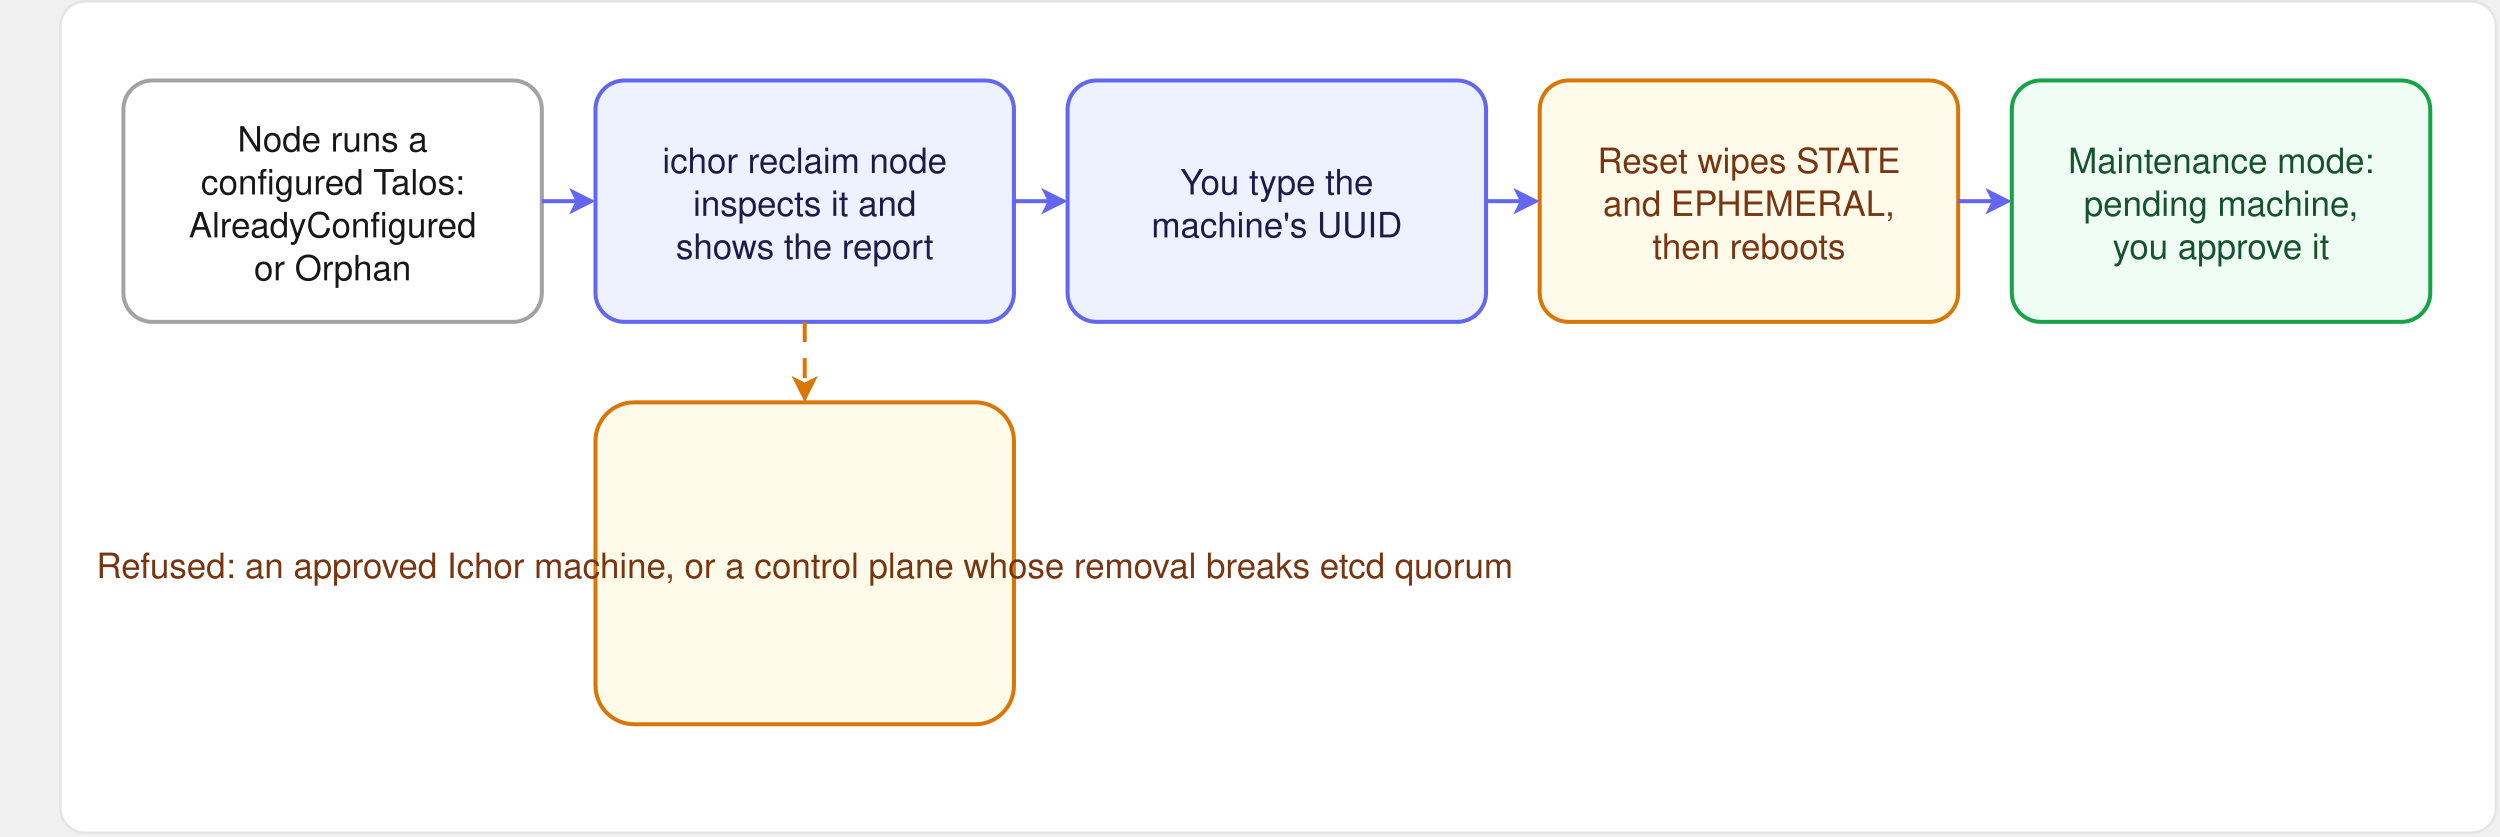
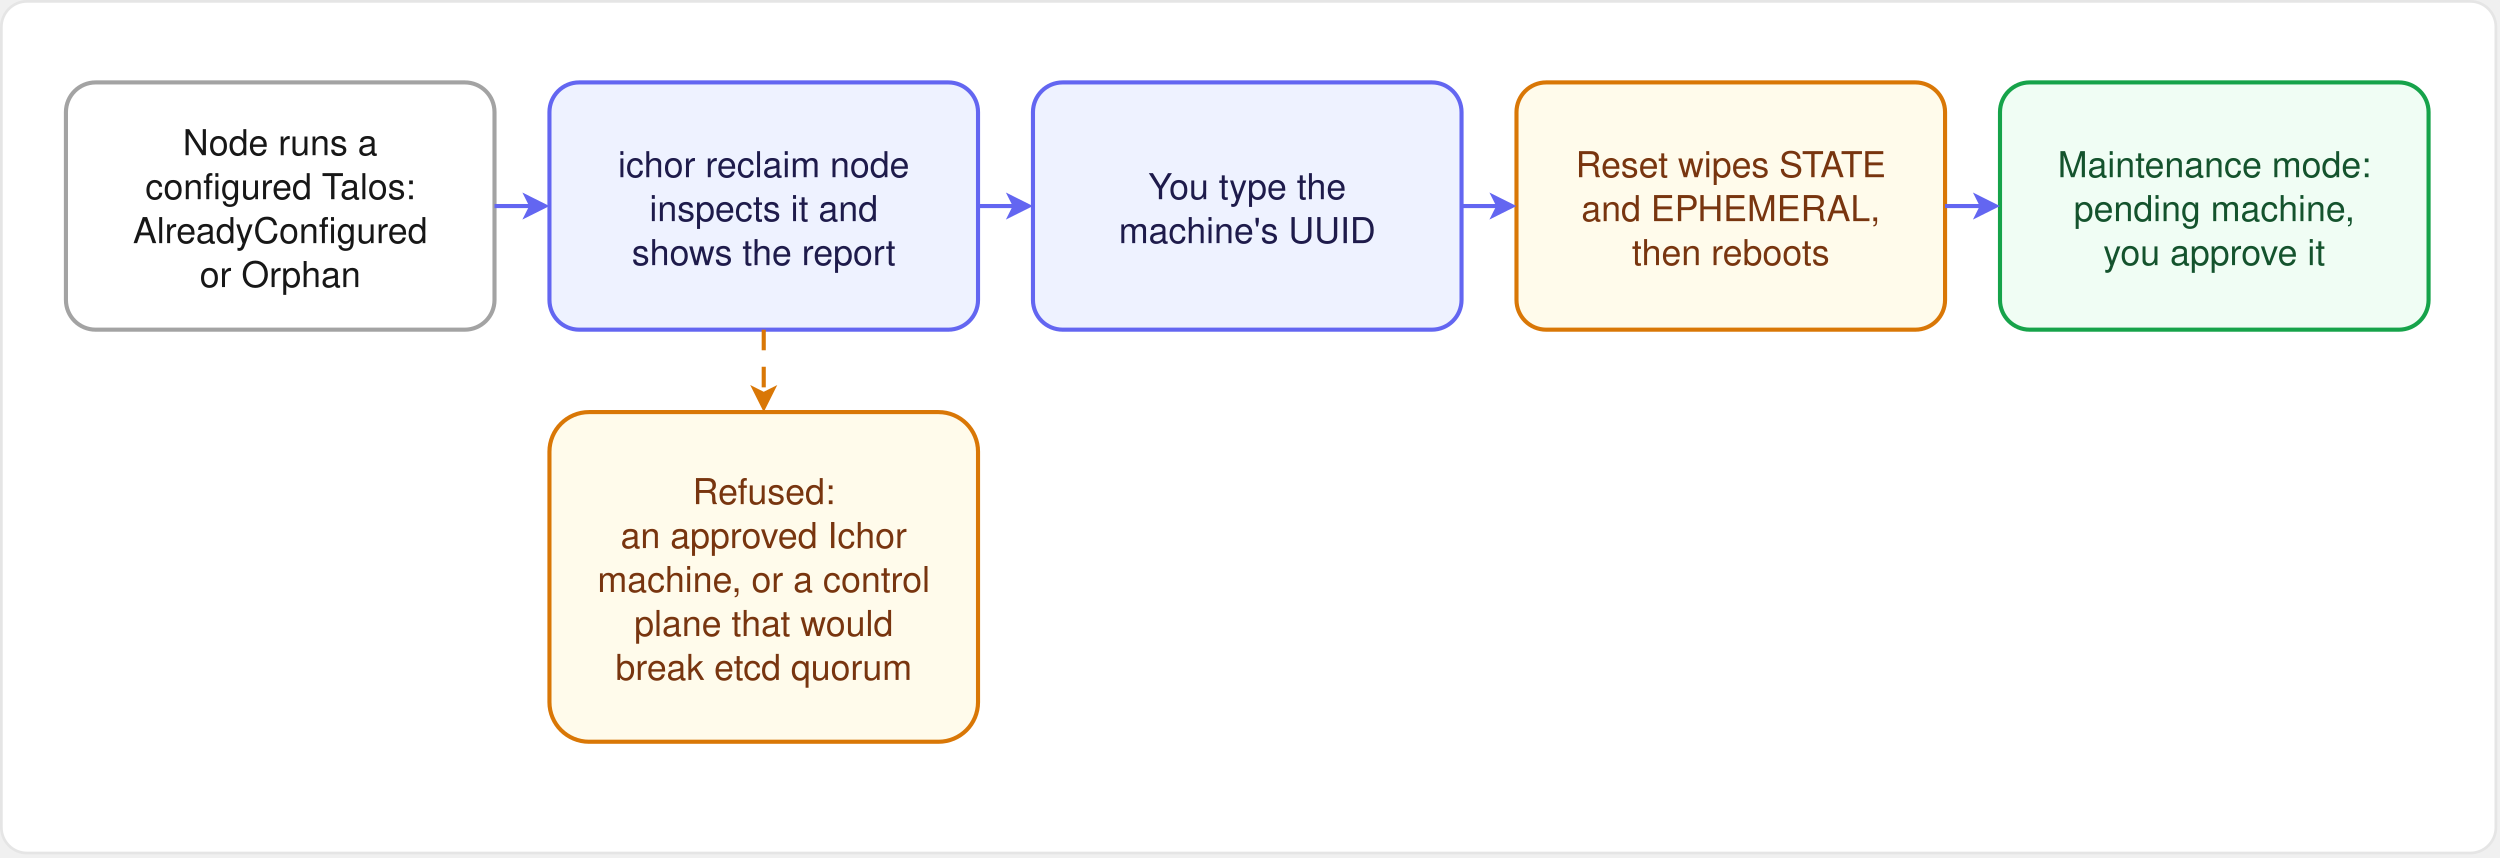
- <svg xmlns="http://www.w3.org/2000/svg" style="background: transparent; background-color: transparent; color-scheme: light;" version="1.1" width="932px" height="312px" viewBox="0 0 932 312" content="&lt;mxfile host=&quot;Electron&quot;&gt;&#10;  &lt;diagram id=&quot;reclaim a machine flow&quot; name=&quot;reclaim a machine flow&quot;&gt;&#10;    &lt;mxGraphModel grid=&quot;0&quot; gridSize=&quot;10&quot; guides=&quot;1&quot; tooltips=&quot;1&quot; connect=&quot;1&quot; arrows=&quot;1&quot; fold=&quot;0&quot; page=&quot;0&quot; pageScale=&quot;1&quot; pageWidth=&quot;928&quot; pageHeight=&quot;330&quot; math=&quot;0&quot; shadow=&quot;0&quot;&gt;&#10;      &lt;root&gt;&#10;        &lt;mxCell id=&quot;0&quot; style=&quot;html=0;&quot; /&gt;&#10;        &lt;mxCell id=&quot;1&quot; parent=&quot;0&quot; style=&quot;html=0;&quot; /&gt;&#10;        &lt;mxCell id=&quot;pn&quot; parent=&quot;1&quot; style=&quot;rounded=1;arcSize=3;fillColor=light-dark(#FFFFFF,#0A0A0A);strokeColor=light-dark(#E5E5E5,#262626);strokeWidth=1;html=0;&quot; value=&quot;&quot; vertex=&quot;1&quot;&gt;&#10;          &lt;mxGeometry height=&quot;310&quot; width=&quot;908&quot; x=&quot;10&quot; y=&quot;10&quot; as=&quot;geometry&quot; /&gt;&#10;        &lt;/mxCell&gt;&#10;        &lt;mxCell id=&quot;n0&quot; parent=&quot;1&quot; style=&quot;rounded=1;arcSize=12;fillColor=light-dark(#FFFFFF,#1A1A1A);strokeColor=light-dark(#A3A3A3,#525252);strokeWidth=1.5;fontColor=light-dark(#171717,#FAFAFA);fontFamily=Helvetica;fontSize=13;align=center;verticalAlign=middle;html=0;&quot; value=&quot;Node runs a&amp;#xa;configured Talos:&amp;#xa;AlreadyConfigured&amp;#xa;or Orphan&quot; vertex=&quot;1&quot;&gt;&#10;          &lt;mxGeometry height=&quot;90&quot; width=&quot;156&quot; x=&quot;34&quot; y=&quot;40&quot; as=&quot;geometry&quot; /&gt;&#10;        &lt;/mxCell&gt;&#10;        &lt;mxCell id=&quot;n1&quot; parent=&quot;1&quot; style=&quot;rounded=1;arcSize=12;fillColor=light-dark(#EEF2FF,#232553);strokeColor=light-dark(#6366F1,#818CF8);strokeWidth=1.5;fontColor=light-dark(#1E1B4B,#E0E7FF);fontFamily=Helvetica;fontSize=13;align=center;verticalAlign=middle;html=0;&quot; value=&quot;ichor reclaim node&amp;#xa;inspects it and&amp;#xa;shows the report&quot; vertex=&quot;1&quot;&gt;&#10;          &lt;mxGeometry height=&quot;90&quot; width=&quot;156&quot; x=&quot;210&quot; y=&quot;40&quot; as=&quot;geometry&quot; /&gt;&#10;        &lt;/mxCell&gt;&#10;        &lt;mxCell id=&quot;n2&quot; parent=&quot;1&quot; style=&quot;rounded=1;arcSize=12;fillColor=light-dark(#EEF2FF,#232553);strokeColor=light-dark(#6366F1,#818CF8);strokeWidth=1.5;fontColor=light-dark(#1E1B4B,#E0E7FF);fontFamily=Helvetica;fontSize=13;align=center;verticalAlign=middle;html=0;&quot; value=&quot;You type the&amp;#xa;machine&amp;#39;s UUID&quot; vertex=&quot;1&quot;&gt;&#10;          &lt;mxGeometry height=&quot;90&quot; width=&quot;156&quot; x=&quot;386&quot; y=&quot;40&quot; as=&quot;geometry&quot; /&gt;&#10;        &lt;/mxCell&gt;&#10;        &lt;mxCell id=&quot;n3&quot; parent=&quot;1&quot; style=&quot;rounded=1;arcSize=12;fillColor=light-dark(#FFFBEB,#2B2008);strokeColor=light-dark(#D97706,#FBBF24);strokeWidth=1.5;fontColor=light-dark(#78350F,#FDE68A);fontFamily=Helvetica;fontSize=13;align=center;verticalAlign=middle;html=0;&quot; value=&quot;Reset wipes STATE&amp;#xa;and EPHEMERAL,&amp;#xa;then reboots&quot; vertex=&quot;1&quot;&gt;&#10;          &lt;mxGeometry height=&quot;90&quot; width=&quot;156&quot; x=&quot;562&quot; y=&quot;40&quot; as=&quot;geometry&quot; /&gt;&#10;        &lt;/mxCell&gt;&#10;        &lt;mxCell id=&quot;n4&quot; parent=&quot;1&quot; style=&quot;rounded=1;arcSize=12;fillColor=light-dark(#F0FDF4,#0E2A1B);strokeColor=light-dark(#16A34A,#4ADE80);strokeWidth=1.5;fontColor=light-dark(#14532D,#BBF7D0);fontFamily=Helvetica;fontSize=13;align=center;verticalAlign=middle;html=0;&quot; value=&quot;Maintenance mode:&amp;#xa;pending machine,&amp;#xa;you approve it&quot; vertex=&quot;1&quot;&gt;&#10;          &lt;mxGeometry height=&quot;90&quot; width=&quot;156&quot; x=&quot;738&quot; y=&quot;40&quot; as=&quot;geometry&quot; /&gt;&#10;        &lt;/mxCell&gt;&#10;        &lt;mxCell id=&quot;r&quot; parent=&quot;1&quot; style=&quot;rounded=1;arcSize=12;fillColor=light-dark(#FFFBEB,#2B2008);strokeColor=light-dark(#D97706,#FBBF24);strokeWidth=1.5;fontColor=light-dark(#78350F,#FDE68A);fontFamily=Helvetica;fontSize=13;align=center;verticalAlign=middle;html=0;&quot; value=&quot;Refused: an approved Ichor machine, or a control plane whose removal breaks etcd quorum&quot; vertex=&quot;1&quot;&gt;&#10;          &lt;mxGeometry height=&quot;120&quot; width=&quot;156&quot; x=&quot;210&quot; y=&quot;160&quot; as=&quot;geometry&quot; /&gt;&#10;        &lt;/mxCell&gt;&#10;        &lt;mxCell id=&quot;e1&quot; edge=&quot;1&quot; parent=&quot;1&quot; source=&quot;n0&quot; style=&quot;edgeStyle=orthogonalEdgeStyle;rounded=1;orthogonalLoop=1;jettySize=auto;strokeColor=light-dark(#6366F1,#818CF8);strokeWidth=1.5;endArrow=classic;endFill=1;endSize=5;startArrow=none;startFill=1;startSize=5;exitX=1;exitY=0.5;exitDx=0;exitDy=0;entryX=0;entryY=0.5;entryDx=0;entryDy=0;html=0;&quot; target=&quot;n1&quot; value=&quot;&quot;&gt;&#10;          &lt;mxGeometry relative=&quot;1&quot; as=&quot;geometry&quot; /&gt;&#10;        &lt;/mxCell&gt;&#10;        &lt;mxCell id=&quot;e2&quot; edge=&quot;1&quot; parent=&quot;1&quot; source=&quot;n1&quot; style=&quot;edgeStyle=orthogonalEdgeStyle;rounded=1;orthogonalLoop=1;jettySize=auto;strokeColor=light-dark(#6366F1,#818CF8);strokeWidth=1.5;endArrow=classic;endFill=1;endSize=5;startArrow=none;startFill=1;startSize=5;exitX=1;exitY=0.5;exitDx=0;exitDy=0;entryX=0;entryY=0.5;entryDx=0;entryDy=0;html=0;&quot; target=&quot;n2&quot; value=&quot;&quot;&gt;&#10;          &lt;mxGeometry relative=&quot;1&quot; as=&quot;geometry&quot; /&gt;&#10;        &lt;/mxCell&gt;&#10;        &lt;mxCell id=&quot;e3&quot; edge=&quot;1&quot; parent=&quot;1&quot; source=&quot;n2&quot; style=&quot;edgeStyle=orthogonalEdgeStyle;rounded=1;orthogonalLoop=1;jettySize=auto;strokeColor=light-dark(#6366F1,#818CF8);strokeWidth=1.5;endArrow=classic;endFill=1;endSize=5;startArrow=none;startFill=1;startSize=5;exitX=1;exitY=0.5;exitDx=0;exitDy=0;entryX=0;entryY=0.5;entryDx=0;entryDy=0;html=0;&quot; target=&quot;n3&quot; value=&quot;&quot;&gt;&#10;          &lt;mxGeometry relative=&quot;1&quot; as=&quot;geometry&quot; /&gt;&#10;        &lt;/mxCell&gt;&#10;        &lt;mxCell id=&quot;e4&quot; edge=&quot;1&quot; parent=&quot;1&quot; source=&quot;n3&quot; style=&quot;edgeStyle=orthogonalEdgeStyle;rounded=1;orthogonalLoop=1;jettySize=auto;strokeColor=light-dark(#6366F1,#818CF8);strokeWidth=1.5;endArrow=classic;endFill=1;endSize=5;startArrow=none;startFill=1;startSize=5;exitX=1;exitY=0.5;exitDx=0;exitDy=0;entryX=0;entryY=0.5;entryDx=0;entryDy=0;html=0;&quot; target=&quot;n4&quot; value=&quot;&quot;&gt;&#10;          &lt;mxGeometry relative=&quot;1&quot; as=&quot;geometry&quot; /&gt;&#10;        &lt;/mxCell&gt;&#10;        &lt;mxCell id=&quot;er&quot; edge=&quot;1&quot; parent=&quot;1&quot; source=&quot;n1&quot; style=&quot;edgeStyle=orthogonalEdgeStyle;rounded=1;orthogonalLoop=1;jettySize=auto;strokeColor=light-dark(#D97706,#FBBF24);strokeWidth=1.5;endArrow=classic;endFill=1;endSize=5;startArrow=none;startFill=1;startSize=5;exitX=0.5;exitY=1;exitDx=0;exitDy=0;entryX=0.5;entryY=0;entryDx=0;entryDy=0;dashed=1;dashPattern=5 4;html=0;&quot; target=&quot;r&quot; value=&quot;&quot;&gt;&#10;          &lt;mxGeometry relative=&quot;1&quot; as=&quot;geometry&quot; /&gt;&#10;        &lt;/mxCell&gt;&#10;      &lt;/root&gt;&#10;    &lt;/mxGraphModel&gt;&#10;  &lt;/diagram&gt;&#10;&lt;/mxfile&gt;&#10;">
+ <svg xmlns="http://www.w3.org/2000/svg" style="background: transparent; background-color: transparent; color-scheme: light;" version="1.1" width="910px" height="312px" viewBox="0 0 910 312" content="&lt;mxfile host=&quot;Electron&quot;&gt;&#10;  &lt;diagram id=&quot;reclaim a machine flow&quot; name=&quot;reclaim a machine flow&quot;&gt;&#10;    &lt;mxGraphModel grid=&quot;0&quot; gridSize=&quot;10&quot; guides=&quot;1&quot; tooltips=&quot;1&quot; connect=&quot;1&quot; arrows=&quot;1&quot; fold=&quot;0&quot; page=&quot;0&quot; pageScale=&quot;1&quot; pageWidth=&quot;928&quot; pageHeight=&quot;330&quot; math=&quot;0&quot; shadow=&quot;0&quot;&gt;&#10;      &lt;root&gt;&#10;        &lt;mxCell id=&quot;0&quot; style=&quot;html=0;&quot; /&gt;&#10;        &lt;mxCell id=&quot;1&quot; parent=&quot;0&quot; style=&quot;html=0;&quot; /&gt;&#10;        &lt;mxCell id=&quot;pn&quot; parent=&quot;1&quot; style=&quot;rounded=1;arcSize=3;fillColor=light-dark(#FFFFFF,#0A0A0A);strokeColor=light-dark(#E5E5E5,#262626);strokeWidth=1;html=0;&quot; value=&quot;&quot; vertex=&quot;1&quot;&gt;&#10;          &lt;mxGeometry height=&quot;310&quot; width=&quot;908&quot; x=&quot;10&quot; y=&quot;10&quot; as=&quot;geometry&quot; /&gt;&#10;        &lt;/mxCell&gt;&#10;        &lt;mxCell id=&quot;n0&quot; parent=&quot;1&quot; style=&quot;rounded=1;arcSize=12;fillColor=light-dark(#FFFFFF,#1A1A1A);strokeColor=light-dark(#A3A3A3,#525252);strokeWidth=1.5;fontColor=light-dark(#171717,#FAFAFA);fontFamily=Helvetica;fontSize=13;align=center;verticalAlign=middle;html=0;&quot; value=&quot;Node runs a&amp;#xa;configured Talos:&amp;#xa;AlreadyConfigured&amp;#xa;or Orphan&quot; vertex=&quot;1&quot;&gt;&#10;          &lt;mxGeometry height=&quot;90&quot; width=&quot;156&quot; x=&quot;34&quot; y=&quot;40&quot; as=&quot;geometry&quot; /&gt;&#10;        &lt;/mxCell&gt;&#10;        &lt;mxCell id=&quot;n1&quot; parent=&quot;1&quot; style=&quot;rounded=1;arcSize=12;fillColor=light-dark(#EEF2FF,#232553);strokeColor=light-dark(#6366F1,#818CF8);strokeWidth=1.5;fontColor=light-dark(#1E1B4B,#E0E7FF);fontFamily=Helvetica;fontSize=13;align=center;verticalAlign=middle;html=0;&quot; value=&quot;ichor reclaim node&amp;#xa;inspects it and&amp;#xa;shows the report&quot; vertex=&quot;1&quot;&gt;&#10;          &lt;mxGeometry height=&quot;90&quot; width=&quot;156&quot; x=&quot;210&quot; y=&quot;40&quot; as=&quot;geometry&quot; /&gt;&#10;        &lt;/mxCell&gt;&#10;        &lt;mxCell id=&quot;n2&quot; parent=&quot;1&quot; style=&quot;rounded=1;arcSize=12;fillColor=light-dark(#EEF2FF,#232553);strokeColor=light-dark(#6366F1,#818CF8);strokeWidth=1.5;fontColor=light-dark(#1E1B4B,#E0E7FF);fontFamily=Helvetica;fontSize=13;align=center;verticalAlign=middle;html=0;&quot; value=&quot;You type the&amp;#xa;machine&amp;#39;s UUID&quot; vertex=&quot;1&quot;&gt;&#10;          &lt;mxGeometry height=&quot;90&quot; width=&quot;156&quot; x=&quot;386&quot; y=&quot;40&quot; as=&quot;geometry&quot; /&gt;&#10;        &lt;/mxCell&gt;&#10;        &lt;mxCell id=&quot;n3&quot; parent=&quot;1&quot; style=&quot;rounded=1;arcSize=12;fillColor=light-dark(#FFFBEB,#2B2008);strokeColor=light-dark(#D97706,#FBBF24);strokeWidth=1.5;fontColor=light-dark(#78350F,#FDE68A);fontFamily=Helvetica;fontSize=13;align=center;verticalAlign=middle;html=0;&quot; value=&quot;Reset wipes STATE&amp;#xa;and EPHEMERAL,&amp;#xa;then reboots&quot; vertex=&quot;1&quot;&gt;&#10;          &lt;mxGeometry height=&quot;90&quot; width=&quot;156&quot; x=&quot;562&quot; y=&quot;40&quot; as=&quot;geometry&quot; /&gt;&#10;        &lt;/mxCell&gt;&#10;        &lt;mxCell id=&quot;n4&quot; parent=&quot;1&quot; style=&quot;rounded=1;arcSize=12;fillColor=light-dark(#F0FDF4,#0E2A1B);strokeColor=light-dark(#16A34A,#4ADE80);strokeWidth=1.5;fontColor=light-dark(#14532D,#BBF7D0);fontFamily=Helvetica;fontSize=13;align=center;verticalAlign=middle;html=0;&quot; value=&quot;Maintenance mode:&amp;#xa;pending machine,&amp;#xa;you approve it&quot; vertex=&quot;1&quot;&gt;&#10;          &lt;mxGeometry height=&quot;90&quot; width=&quot;156&quot; x=&quot;738&quot; y=&quot;40&quot; as=&quot;geometry&quot; /&gt;&#10;        &lt;/mxCell&gt;&#10;        &lt;mxCell id=&quot;r&quot; parent=&quot;1&quot; style=&quot;rounded=1;arcSize=12;fillColor=light-dark(#FFFBEB,#2B2008);strokeColor=light-dark(#D97706,#FBBF24);strokeWidth=1.5;fontColor=light-dark(#78350F,#FDE68A);fontFamily=Helvetica;fontSize=13;align=center;verticalAlign=middle;html=0;&quot; value=&quot;Refused:&amp;#xa;an approved Ichor&amp;#xa;machine, or a control&amp;#xa;plane that would&amp;#xa;break etcd quorum&quot; vertex=&quot;1&quot;&gt;&#10;          &lt;mxGeometry height=&quot;120&quot; width=&quot;156&quot; x=&quot;210&quot; y=&quot;160&quot; as=&quot;geometry&quot; /&gt;&#10;        &lt;/mxCell&gt;&#10;        &lt;mxCell id=&quot;e1&quot; edge=&quot;1&quot; parent=&quot;1&quot; source=&quot;n0&quot; style=&quot;edgeStyle=orthogonalEdgeStyle;rounded=1;orthogonalLoop=1;jettySize=auto;strokeColor=light-dark(#6366F1,#818CF8);strokeWidth=1.5;endArrow=classic;endFill=1;endSize=5;startArrow=none;startFill=1;startSize=5;exitX=1;exitY=0.5;exitDx=0;exitDy=0;entryX=0;entryY=0.5;entryDx=0;entryDy=0;html=0;&quot; target=&quot;n1&quot; value=&quot;&quot;&gt;&#10;          &lt;mxGeometry relative=&quot;1&quot; as=&quot;geometry&quot; /&gt;&#10;        &lt;/mxCell&gt;&#10;        &lt;mxCell id=&quot;e2&quot; edge=&quot;1&quot; parent=&quot;1&quot; source=&quot;n1&quot; style=&quot;edgeStyle=orthogonalEdgeStyle;rounded=1;orthogonalLoop=1;jettySize=auto;strokeColor=light-dark(#6366F1,#818CF8);strokeWidth=1.5;endArrow=classic;endFill=1;endSize=5;startArrow=none;startFill=1;startSize=5;exitX=1;exitY=0.5;exitDx=0;exitDy=0;entryX=0;entryY=0.5;entryDx=0;entryDy=0;html=0;&quot; target=&quot;n2&quot; value=&quot;&quot;&gt;&#10;          &lt;mxGeometry relative=&quot;1&quot; as=&quot;geometry&quot; /&gt;&#10;        &lt;/mxCell&gt;&#10;        &lt;mxCell id=&quot;e3&quot; edge=&quot;1&quot; parent=&quot;1&quot; source=&quot;n2&quot; style=&quot;edgeStyle=orthogonalEdgeStyle;rounded=1;orthogonalLoop=1;jettySize=auto;strokeColor=light-dark(#6366F1,#818CF8);strokeWidth=1.5;endArrow=classic;endFill=1;endSize=5;startArrow=none;startFill=1;startSize=5;exitX=1;exitY=0.5;exitDx=0;exitDy=0;entryX=0;entryY=0.5;entryDx=0;entryDy=0;html=0;&quot; target=&quot;n3&quot; value=&quot;&quot;&gt;&#10;          &lt;mxGeometry relative=&quot;1&quot; as=&quot;geometry&quot; /&gt;&#10;        &lt;/mxCell&gt;&#10;        &lt;mxCell id=&quot;e4&quot; edge=&quot;1&quot; parent=&quot;1&quot; source=&quot;n3&quot; style=&quot;edgeStyle=orthogonalEdgeStyle;rounded=1;orthogonalLoop=1;jettySize=auto;strokeColor=light-dark(#6366F1,#818CF8);strokeWidth=1.5;endArrow=classic;endFill=1;endSize=5;startArrow=none;startFill=1;startSize=5;exitX=1;exitY=0.5;exitDx=0;exitDy=0;entryX=0;entryY=0.5;entryDx=0;entryDy=0;html=0;&quot; target=&quot;n4&quot; value=&quot;&quot;&gt;&#10;          &lt;mxGeometry relative=&quot;1&quot; as=&quot;geometry&quot; /&gt;&#10;        &lt;/mxCell&gt;&#10;        &lt;mxCell id=&quot;er&quot; edge=&quot;1&quot; parent=&quot;1&quot; source=&quot;n1&quot; style=&quot;edgeStyle=orthogonalEdgeStyle;rounded=1;orthogonalLoop=1;jettySize=auto;strokeColor=light-dark(#D97706,#FBBF24);strokeWidth=1.5;endArrow=classic;endFill=1;endSize=5;startArrow=none;startFill=1;startSize=5;exitX=0.5;exitY=1;exitDx=0;exitDy=0;entryX=0.5;entryY=0;entryDx=0;entryDy=0;dashed=1;dashPattern=5 4;html=0;&quot; target=&quot;r&quot; value=&quot;&quot;&gt;&#10;          &lt;mxGeometry relative=&quot;1&quot; as=&quot;geometry&quot; /&gt;&#10;        &lt;/mxCell&gt;&#10;      &lt;/root&gt;&#10;    &lt;/mxGraphModel&gt;&#10;  &lt;/diagram&gt;&#10;&lt;/mxfile&gt;&#10;">
  <defs />
  <g>
    <g data-cell-id="0">
      <g data-cell-id="1">
        <g data-cell-id="pn">
          <g transform="translate(0.5,0.5)">
-             <rect x="22" y="0" width="908" height="310" rx="9.3" ry="9.3" fill="#ffffff" stroke="#e5e5e5" pointer-events="all" style="fill: rgb(255, 255, 255); stroke: rgb(229, 229, 229);" />
+             <rect x="0" y="0" width="908" height="310" rx="9.3" ry="9.3" fill="#ffffff" stroke="#e5e5e5" pointer-events="all" style="fill: rgb(255, 255, 255); stroke: rgb(229, 229, 229);" />
          </g>
        </g>
        <g data-cell-id="n0">
          <g>
-             <rect x="46" y="30" width="156" height="90" rx="10.8" ry="10.8" fill="#ffffff" stroke="#a3a3a3" stroke-width="1.5" pointer-events="all" style="fill: rgb(255, 255, 255); stroke: rgb(163, 163, 163);" />
+             <rect x="24" y="30" width="156" height="90" rx="10.8" ry="10.8" fill="#ffffff" stroke="#a3a3a3" stroke-width="1.5" pointer-events="all" style="fill: rgb(255, 255, 255); stroke: rgb(163, 163, 163);" />
          </g>
          <g>
            <g fill="#171717" font-family="Helvetica" text-anchor="middle" font-size="13px" style="fill: rgb(23, 23, 23);">
-               <text x="124" y="56.5">Node runs a</text>
-               <text x="124" y="72.5">configured Talos:</text>
-               <text x="124" y="88.5">AlreadyConfigured</text>
-               <text x="124" y="104.5">or Orphan</text>
+               <text x="102" y="56.5">Node runs a</text>
+               <text x="102" y="72.5">configured Talos:</text>
+               <text x="102" y="88.5">AlreadyConfigured</text>
+               <text x="102" y="104.5">or Orphan</text>
            </g>
          </g>
        </g>
        <g data-cell-id="n1">
          <g>
-             <rect x="222" y="30" width="156" height="90" rx="10.8" ry="10.8" fill="#eef2ff" stroke="#6366f1" stroke-width="1.5" pointer-events="all" style="fill: rgb(238, 242, 255); stroke: rgb(99, 102, 241);" />
+             <rect x="200" y="30" width="156" height="90" rx="10.8" ry="10.8" fill="#eef2ff" stroke="#6366f1" stroke-width="1.5" pointer-events="all" style="fill: rgb(238, 242, 255); stroke: rgb(99, 102, 241);" />
          </g>
          <g>
            <g fill="#1E1B4B" font-family="Helvetica" text-anchor="middle" font-size="13px" style="fill: rgb(30, 27, 75);">
-               <text x="300" y="64.5">ichor reclaim node</text>
-               <text x="300" y="80.5">inspects it and</text>
-               <text x="300" y="96.5">shows the report</text>
+               <text x="278" y="64.5">ichor reclaim node</text>
+               <text x="278" y="80.5">inspects it and</text>
+               <text x="278" y="96.5">shows the report</text>
            </g>
          </g>
        </g>
        <g data-cell-id="n2">
          <g>
-             <rect x="398" y="30" width="156" height="90" rx="10.8" ry="10.8" fill="#eef2ff" stroke="#6366f1" stroke-width="1.5" pointer-events="all" style="fill: rgb(238, 242, 255); stroke: rgb(99, 102, 241);" />
+             <rect x="376" y="30" width="156" height="90" rx="10.8" ry="10.8" fill="#eef2ff" stroke="#6366f1" stroke-width="1.5" pointer-events="all" style="fill: rgb(238, 242, 255); stroke: rgb(99, 102, 241);" />
          </g>
          <g>
            <g fill="#1E1B4B" font-family="Helvetica" text-anchor="middle" font-size="13px" style="fill: rgb(30, 27, 75);">
-               <text x="476" y="72.5">You type the</text>
-               <text x="476" y="88.5">machine's UUID</text>
+               <text x="454" y="72.5">You type the</text>
+               <text x="454" y="88.5">machine's UUID</text>
            </g>
          </g>
        </g>
        <g data-cell-id="n3">
          <g>
-             <rect x="574" y="30" width="156" height="90" rx="10.8" ry="10.8" fill="#fffbeb" stroke="#d97706" stroke-width="1.5" pointer-events="all" style="fill: rgb(255, 251, 235); stroke: rgb(217, 119, 6);" />
+             <rect x="552" y="30" width="156" height="90" rx="10.8" ry="10.8" fill="#fffbeb" stroke="#d97706" stroke-width="1.5" pointer-events="all" style="fill: rgb(255, 251, 235); stroke: rgb(217, 119, 6);" />
          </g>
          <g>
            <g fill="#78350F" font-family="Helvetica" text-anchor="middle" font-size="13px" style="fill: rgb(120, 53, 15);">
-               <text x="652" y="64.5">Reset wipes STATE</text>
-               <text x="652" y="80.5">and EPHEMERAL,</text>
-               <text x="652" y="96.5">then reboots</text>
+               <text x="630" y="64.5">Reset wipes STATE</text>
+               <text x="630" y="80.5">and EPHEMERAL,</text>
+               <text x="630" y="96.5">then reboots</text>
            </g>
          </g>
        </g>
        <g data-cell-id="n4">
          <g>
-             <rect x="750" y="30" width="156" height="90" rx="10.8" ry="10.8" fill="#f0fdf4" stroke="#16a34a" stroke-width="1.5" pointer-events="all" style="fill: rgb(240, 253, 244); stroke: rgb(22, 163, 74);" />
+             <rect x="728" y="30" width="156" height="90" rx="10.8" ry="10.8" fill="#f0fdf4" stroke="#16a34a" stroke-width="1.5" pointer-events="all" style="fill: rgb(240, 253, 244); stroke: rgb(22, 163, 74);" />
          </g>
          <g>
            <g fill="#14532D" font-family="Helvetica" text-anchor="middle" font-size="13px" style="fill: rgb(20, 83, 45);">
-               <text x="828" y="64.5">Maintenance mode:</text>
-               <text x="828" y="80.5">pending machine,</text>
-               <text x="828" y="96.5">you approve it</text>
+               <text x="806" y="64.5">Maintenance mode:</text>
+               <text x="806" y="80.5">pending machine,</text>
+               <text x="806" y="96.5">you approve it</text>
            </g>
          </g>
        </g>
        <g data-cell-id="r">
          <g>
-             <rect x="222" y="150" width="156" height="120" rx="14.4" ry="14.4" fill="#fffbeb" stroke="#d97706" stroke-width="1.5" pointer-events="all" style="fill: rgb(255, 251, 235); stroke: rgb(217, 119, 6);" />
+             <rect x="200" y="150" width="156" height="120" rx="14.4" ry="14.4" fill="#fffbeb" stroke="#d97706" stroke-width="1.5" pointer-events="all" style="fill: rgb(255, 251, 235); stroke: rgb(217, 119, 6);" />
          </g>
          <g>
            <g fill="#78350F" font-family="Helvetica" text-anchor="middle" font-size="13px" style="fill: rgb(120, 53, 15);">
-               <text x="300" y="215.5">Refused: an approved Ichor machine, or a control plane whose removal breaks etcd quorum</text>
+               <text x="278" y="183.5">Refused:</text>
+               <text x="278" y="199.5">an approved Ichor</text>
+               <text x="278" y="215.5">machine, or a control</text>
+               <text x="278" y="231.5">plane that would</text>
+               <text x="278" y="247.5">break etcd quorum</text>
            </g>
          </g>
        </g>
        <g data-cell-id="e1">
          <g>
-             <path d="M 202 75 L 215.45 75" fill="none" stroke="#6366f1" stroke-width="1.5" stroke-miterlimit="10" pointer-events="stroke" style="stroke: rgb(99, 102, 241);" />
-             <path d="M 220.32 75 L 213.82 78.25 L 215.45 75 L 213.82 71.75 Z" fill="#6366f1" stroke="#6366f1" stroke-width="1.5" stroke-miterlimit="10" pointer-events="all" style="fill: rgb(99, 102, 241); stroke: rgb(99, 102, 241);" />
+             <path d="M 180 75 L 193.45 75" fill="none" stroke="#6366f1" stroke-width="1.5" stroke-miterlimit="10" pointer-events="stroke" style="stroke: rgb(99, 102, 241);" />
+             <path d="M 198.32 75 L 191.82 78.25 L 193.45 75 L 191.82 71.75 Z" fill="#6366f1" stroke="#6366f1" stroke-width="1.5" stroke-miterlimit="10" pointer-events="all" style="fill: rgb(99, 102, 241); stroke: rgb(99, 102, 241);" />
          </g>
        </g>
        <g data-cell-id="e2">
          <g>
-             <path d="M 378 75 L 391.45 75" fill="none" stroke="#6366f1" stroke-width="1.5" stroke-miterlimit="10" pointer-events="stroke" style="stroke: rgb(99, 102, 241);" />
-             <path d="M 396.32 75 L 389.82 78.25 L 391.45 75 L 389.82 71.75 Z" fill="#6366f1" stroke="#6366f1" stroke-width="1.5" stroke-miterlimit="10" pointer-events="all" style="fill: rgb(99, 102, 241); stroke: rgb(99, 102, 241);" />
+             <path d="M 356 75 L 369.45 75" fill="none" stroke="#6366f1" stroke-width="1.5" stroke-miterlimit="10" pointer-events="stroke" style="stroke: rgb(99, 102, 241);" />
+             <path d="M 374.32 75 L 367.82 78.25 L 369.45 75 L 367.82 71.75 Z" fill="#6366f1" stroke="#6366f1" stroke-width="1.5" stroke-miterlimit="10" pointer-events="all" style="fill: rgb(99, 102, 241); stroke: rgb(99, 102, 241);" />
          </g>
        </g>
        <g data-cell-id="e3">
          <g>
-             <path d="M 554 75 L 567.45 75" fill="none" stroke="#6366f1" stroke-width="1.5" stroke-miterlimit="10" pointer-events="stroke" style="stroke: rgb(99, 102, 241);" />
-             <path d="M 572.32 75 L 565.82 78.25 L 567.45 75 L 565.82 71.75 Z" fill="#6366f1" stroke="#6366f1" stroke-width="1.5" stroke-miterlimit="10" pointer-events="all" style="fill: rgb(99, 102, 241); stroke: rgb(99, 102, 241);" />
+             <path d="M 532 75 L 545.45 75" fill="none" stroke="#6366f1" stroke-width="1.5" stroke-miterlimit="10" pointer-events="stroke" style="stroke: rgb(99, 102, 241);" />
+             <path d="M 550.32 75 L 543.82 78.25 L 545.45 75 L 543.82 71.75 Z" fill="#6366f1" stroke="#6366f1" stroke-width="1.5" stroke-miterlimit="10" pointer-events="all" style="fill: rgb(99, 102, 241); stroke: rgb(99, 102, 241);" />
          </g>
        </g>
        <g data-cell-id="e4">
          <g>
-             <path d="M 730 75 L 743.45 75" fill="none" stroke="#6366f1" stroke-width="1.5" stroke-miterlimit="10" pointer-events="stroke" style="stroke: rgb(99, 102, 241);" />
-             <path d="M 748.32 75 L 741.82 78.25 L 743.45 75 L 741.82 71.75 Z" fill="#6366f1" stroke="#6366f1" stroke-width="1.5" stroke-miterlimit="10" pointer-events="all" style="fill: rgb(99, 102, 241); stroke: rgb(99, 102, 241);" />
+             <path d="M 708 75 L 721.45 75" fill="none" stroke="#6366f1" stroke-width="1.5" stroke-miterlimit="10" pointer-events="stroke" style="stroke: rgb(99, 102, 241);" />
+             <path d="M 726.32 75 L 719.82 78.25 L 721.45 75 L 719.82 71.75 Z" fill="#6366f1" stroke="#6366f1" stroke-width="1.5" stroke-miterlimit="10" pointer-events="all" style="fill: rgb(99, 102, 241); stroke: rgb(99, 102, 241);" />
          </g>
        </g>
        <g data-cell-id="er">
          <g>
-             <path d="M 300 120 L 300 143.45" fill="none" stroke="#d97706" stroke-width="1.5" stroke-miterlimit="10" stroke-dasharray="7.5 6" pointer-events="stroke" style="stroke: rgb(217, 119, 6);" />
-             <path d="M 300 148.32 L 296.75 141.82 L 300 143.45 L 303.25 141.82 Z" fill="#d97706" stroke="#d97706" stroke-width="1.5" stroke-miterlimit="10" pointer-events="all" style="fill: rgb(217, 119, 6); stroke: rgb(217, 119, 6);" />
+             <path d="M 278 120 L 278 143.45" fill="none" stroke="#d97706" stroke-width="1.5" stroke-miterlimit="10" stroke-dasharray="7.5 6" pointer-events="stroke" style="stroke: rgb(217, 119, 6);" />
+             <path d="M 278 148.32 L 274.75 141.82 L 278 143.45 L 281.25 141.82 Z" fill="#d97706" stroke="#d97706" stroke-width="1.5" stroke-miterlimit="10" pointer-events="all" style="fill: rgb(217, 119, 6); stroke: rgb(217, 119, 6);" />
          </g>
        </g>
      </g>
    </g>
  </g>
</svg>
